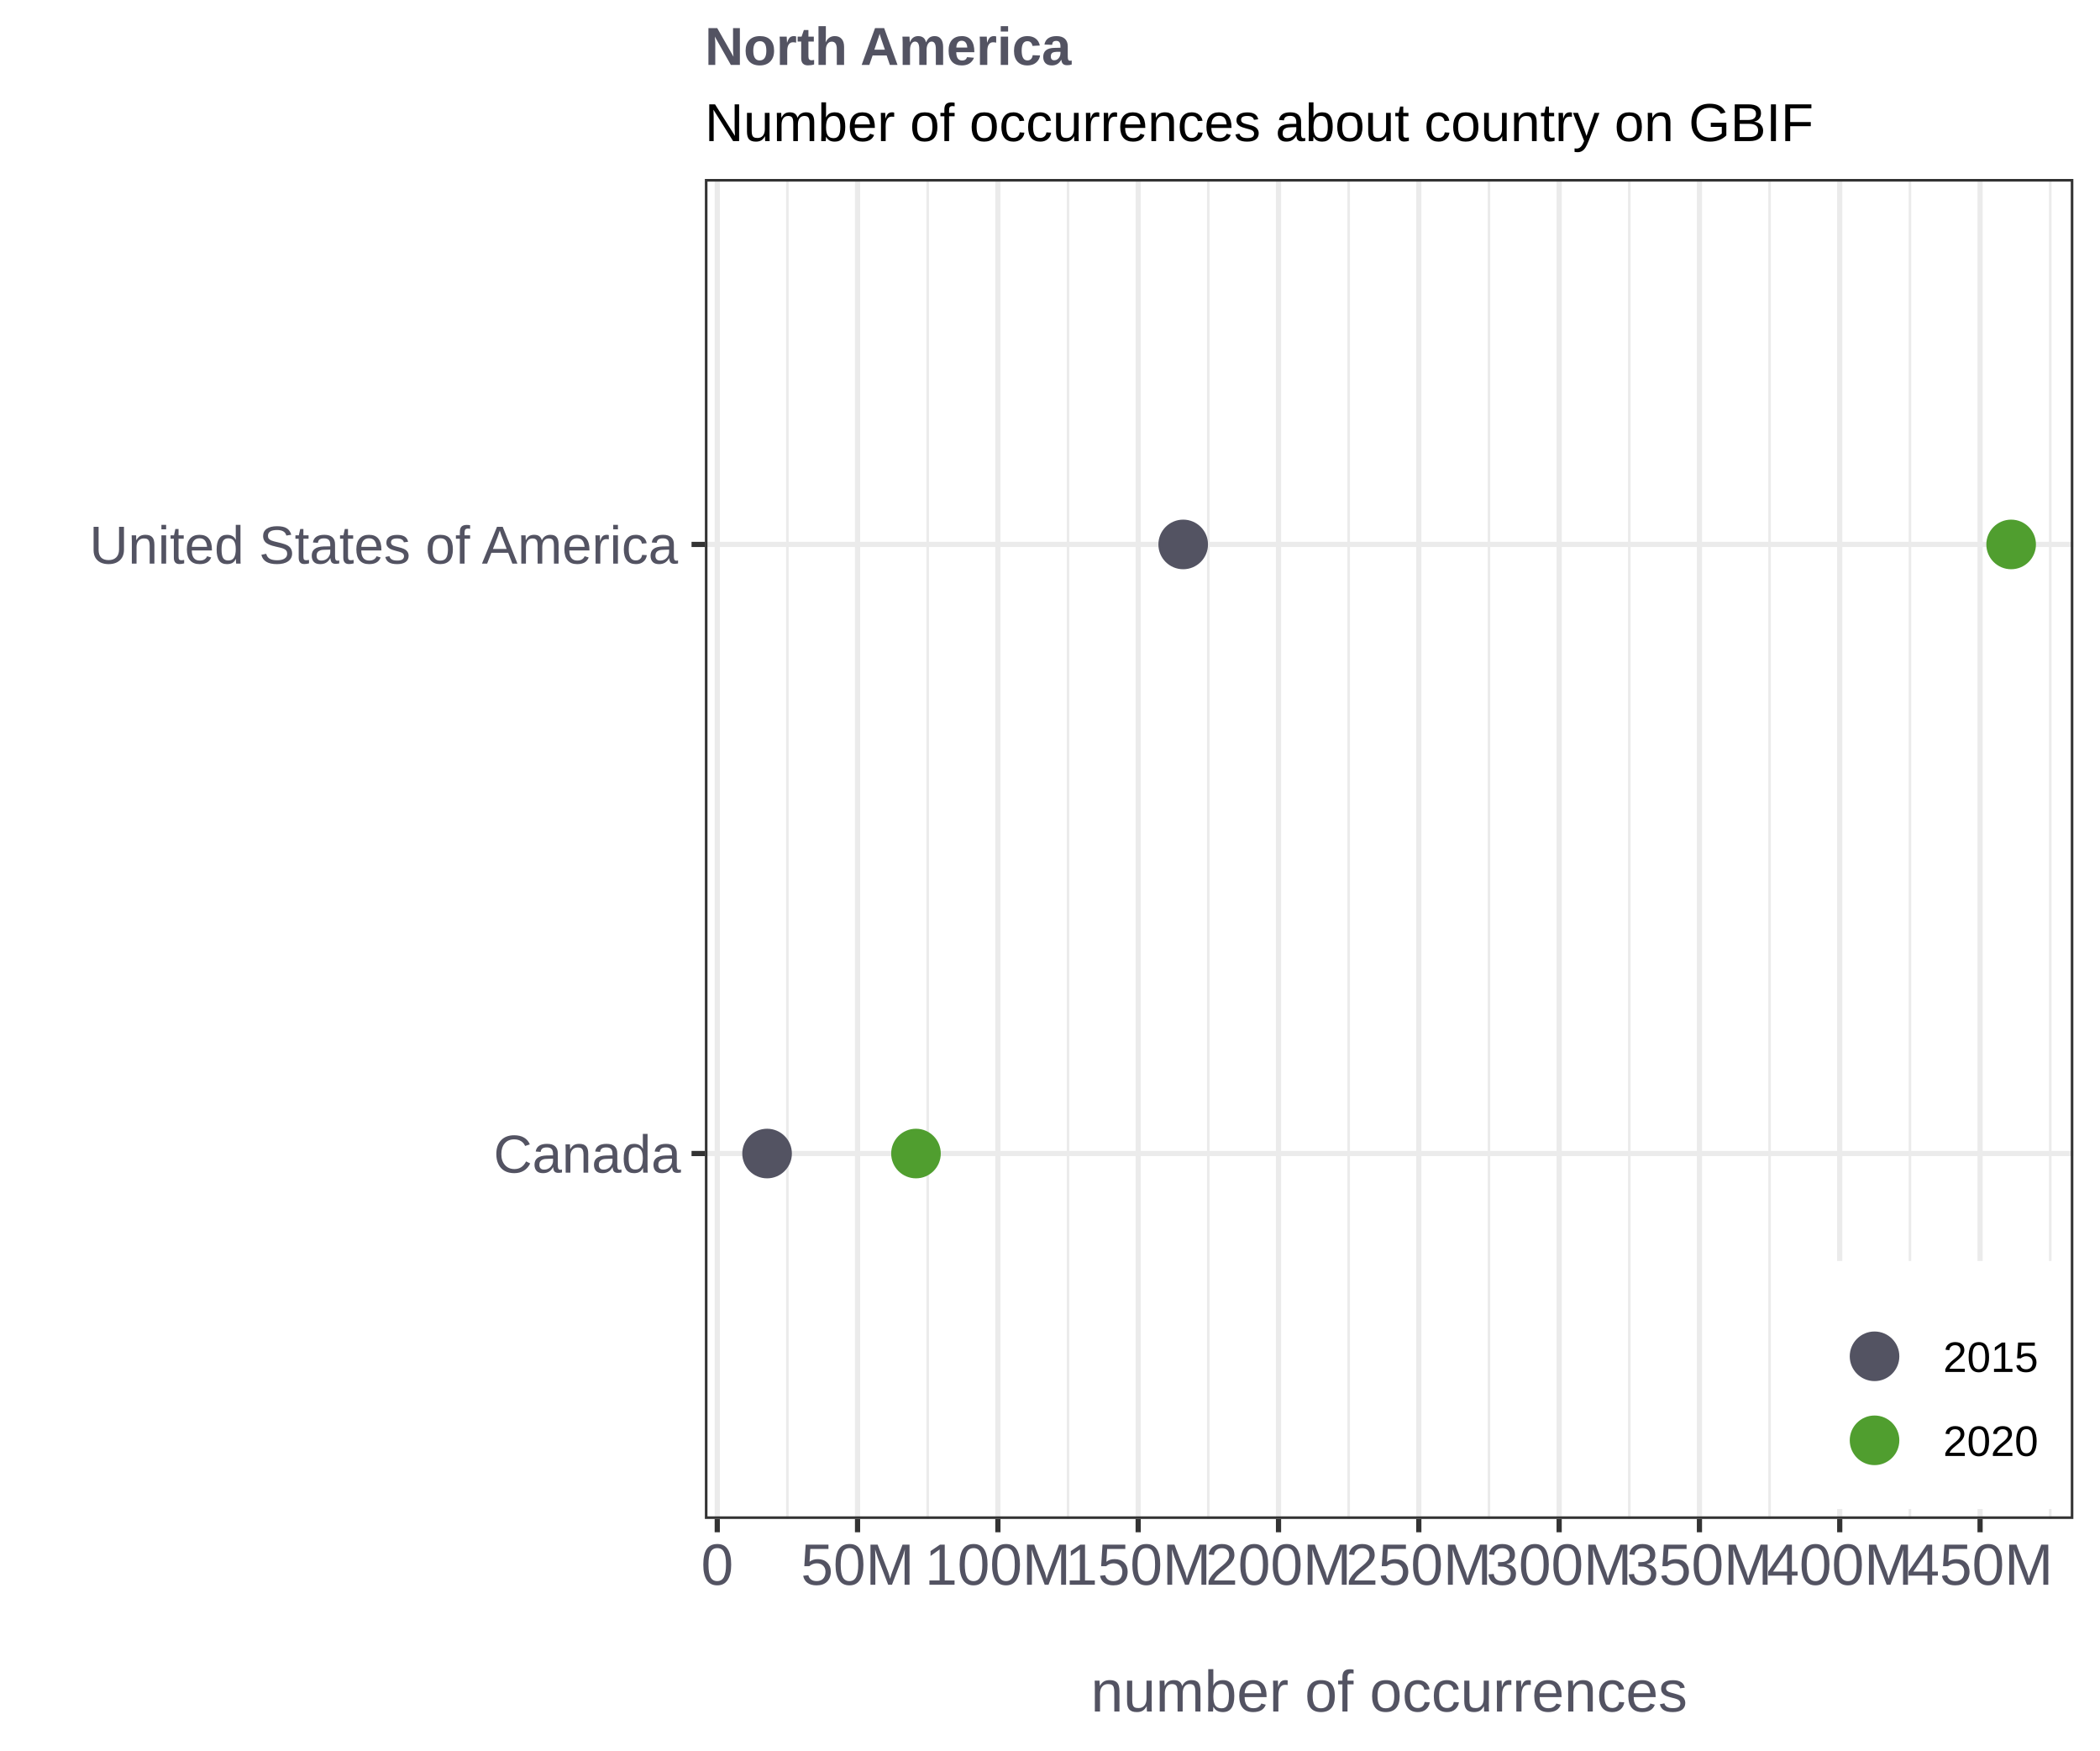
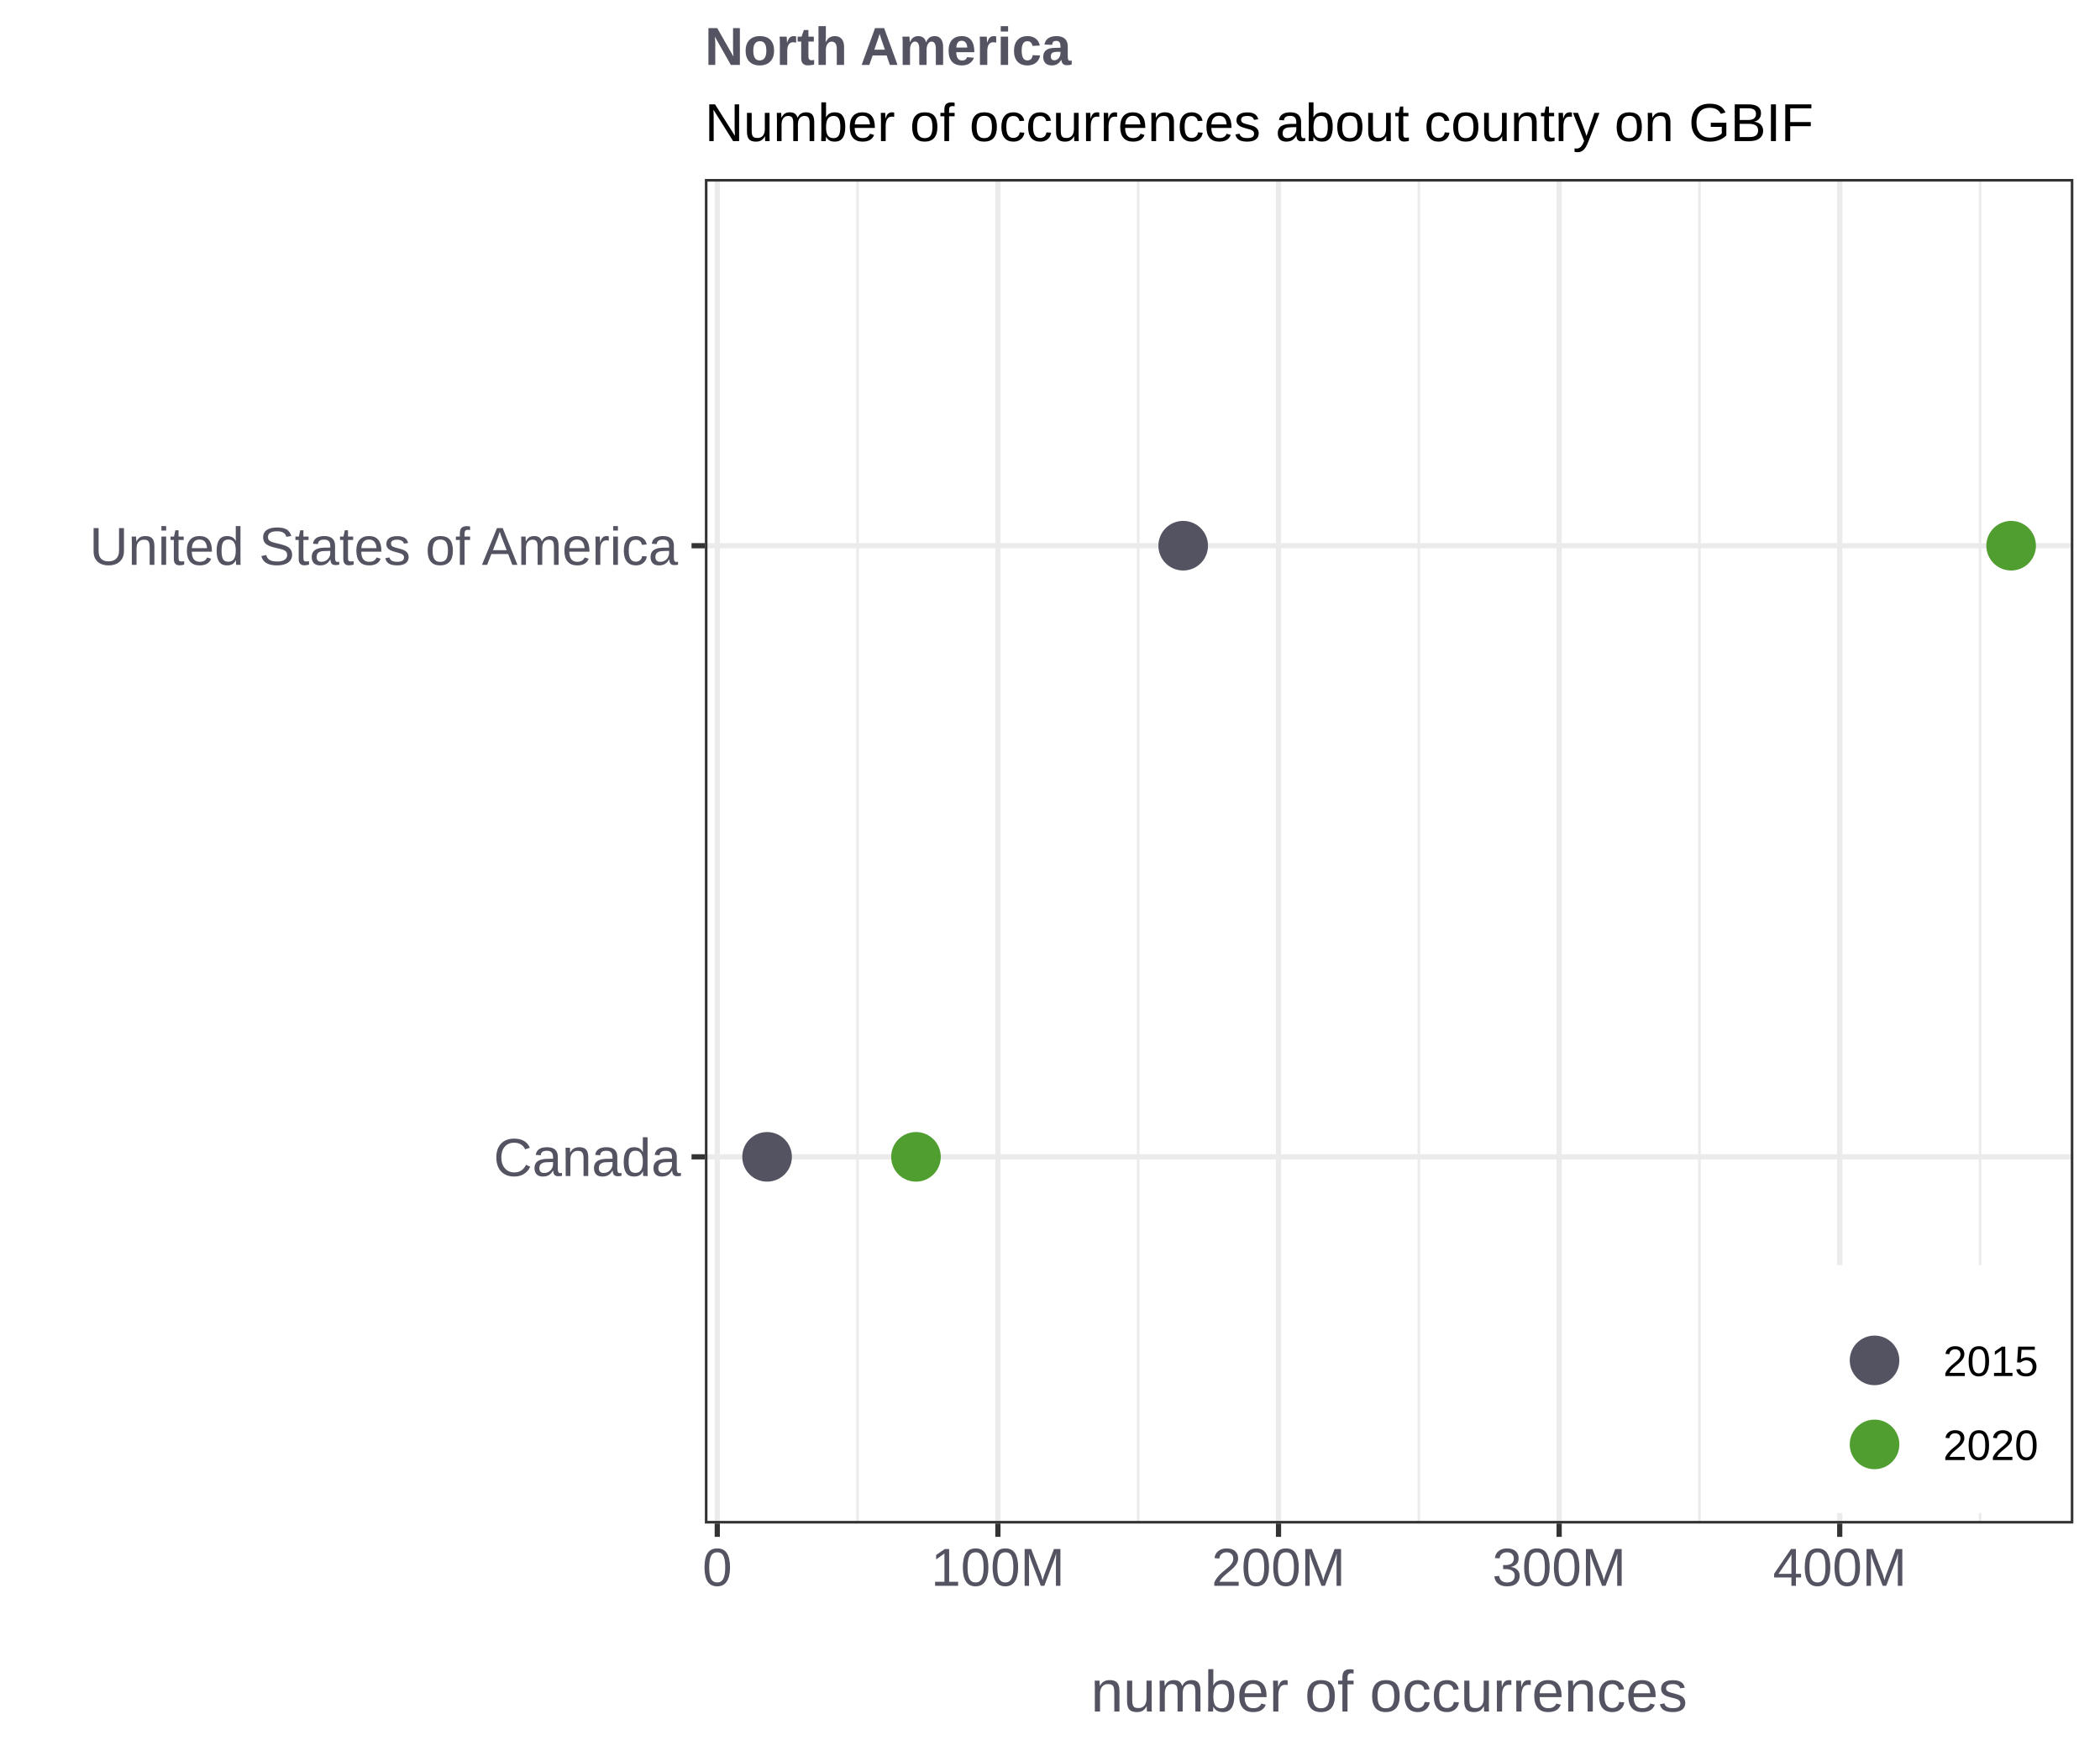
<svg xmlns="http://www.w3.org/2000/svg" viewBox="0 0 432.00 360.00">
  <defs>
    <style type="text/css">
    line, polyline, path, rect, circle {
      fill: none;
      stroke: #000000;
      stroke-linecap: round;
      stroke-linejoin: round;
      stroke-miterlimit: 10.00;
    }
  </style>
  </defs>
  <rect width="100%" height="100%" style="stroke: none; fill: #FFFFFF;" />
  <rect x="0.00" y="0.00" width="432.00" height="360.00" style="stroke-width: 1.07; stroke: #FFFFFF; fill: #FFFFFF;" />
  <defs>
-     <clipPath id="cpMTQ1LjAwNHw0MjYuNTIxfDMxMi4zOTV8MzYuODEzNA==">
-       <rect x="145.00" y="36.81" width="281.52" height="275.58" />
+     <clipPath id="cpMTQ1LjAwNHw0MjYuNTIxfDMxMy4zMzN8MzYuODEzNA==">
+       <rect x="145.00" y="36.81" width="281.52" height="276.52" />
    </clipPath>
  </defs>
-   <rect x="145.00" y="36.81" width="281.52" height="275.58" style="stroke-width: 1.07; stroke: none; fill: #FFFFFF;" clip-path="url(#cpMTQ1LjAwNHw0MjYuNTIxfDMxMi4zOTV8MzYuODEzNA==)" />
-   <polyline points="161.98,312.40 161.98,36.81 " style="stroke-width: 0.53; stroke: #EBEBEB; stroke-linecap: butt;" clip-path="url(#cpMTQ1LjAwNHw0MjYuNTIxfDMxMi4zOTV8MzYuODEzNA==)" />
-   <polyline points="190.84,312.40 190.84,36.81 " style="stroke-width: 0.53; stroke: #EBEBEB; stroke-linecap: butt;" clip-path="url(#cpMTQ1LjAwNHw0MjYuNTIxfDMxMi4zOTV8MzYuODEzNA==)" />
-   <polyline points="219.71,312.40 219.71,36.81 " style="stroke-width: 0.53; stroke: #EBEBEB; stroke-linecap: butt;" clip-path="url(#cpMTQ1LjAwNHw0MjYuNTIxfDMxMi4zOTV8MzYuODEzNA==)" />
-   <polyline points="248.57,312.40 248.57,36.81 " style="stroke-width: 0.53; stroke: #EBEBEB; stroke-linecap: butt;" clip-path="url(#cpMTQ1LjAwNHw0MjYuNTIxfDMxMi4zOTV8MzYuODEzNA==)" />
-   <polyline points="277.44,312.40 277.44,36.81 " style="stroke-width: 0.53; stroke: #EBEBEB; stroke-linecap: butt;" clip-path="url(#cpMTQ1LjAwNHw0MjYuNTIxfDMxMi4zOTV8MzYuODEzNA==)" />
-   <polyline points="306.30,312.40 306.30,36.81 " style="stroke-width: 0.53; stroke: #EBEBEB; stroke-linecap: butt;" clip-path="url(#cpMTQ1LjAwNHw0MjYuNTIxfDMxMi4zOTV8MzYuODEzNA==)" />
-   <polyline points="335.17,312.40 335.17,36.81 " style="stroke-width: 0.53; stroke: #EBEBEB; stroke-linecap: butt;" clip-path="url(#cpMTQ1LjAwNHw0MjYuNTIxfDMxMi4zOTV8MzYuODEzNA==)" />
-   <polyline points="364.03,312.40 364.03,36.81 " style="stroke-width: 0.53; stroke: #EBEBEB; stroke-linecap: butt;" clip-path="url(#cpMTQ1LjAwNHw0MjYuNTIxfDMxMi4zOTV8MzYuODEzNA==)" />
-   <polyline points="392.90,312.40 392.90,36.81 " style="stroke-width: 0.53; stroke: #EBEBEB; stroke-linecap: butt;" clip-path="url(#cpMTQ1LjAwNHw0MjYuNTIxfDMxMi4zOTV8MzYuODEzNA==)" />
-   <polyline points="421.76,312.40 421.76,36.81 " style="stroke-width: 0.53; stroke: #EBEBEB; stroke-linecap: butt;" clip-path="url(#cpMTQ1LjAwNHw0MjYuNTIxfDMxMi4zOTV8MzYuODEzNA==)" />
-   <polyline points="145.00,237.24 426.52,237.24 " style="stroke-width: 1.07; stroke: #EBEBEB; stroke-linecap: butt;" clip-path="url(#cpMTQ1LjAwNHw0MjYuNTIxfDMxMi4zOTV8MzYuODEzNA==)" />
-   <polyline points="145.00,111.97 426.52,111.97 " style="stroke-width: 1.07; stroke: #EBEBEB; stroke-linecap: butt;" clip-path="url(#cpMTQ1LjAwNHw0MjYuNTIxfDMxMi4zOTV8MzYuODEzNA==)" />
-   <polyline points="147.55,312.40 147.55,36.81 " style="stroke-width: 1.07; stroke: #EBEBEB; stroke-linecap: butt;" clip-path="url(#cpMTQ1LjAwNHw0MjYuNTIxfDMxMi4zOTV8MzYuODEzNA==)" />
-   <polyline points="176.41,312.40 176.41,36.81 " style="stroke-width: 1.07; stroke: #EBEBEB; stroke-linecap: butt;" clip-path="url(#cpMTQ1LjAwNHw0MjYuNTIxfDMxMi4zOTV8MzYuODEzNA==)" />
-   <polyline points="205.28,312.40 205.28,36.81 " style="stroke-width: 1.07; stroke: #EBEBEB; stroke-linecap: butt;" clip-path="url(#cpMTQ1LjAwNHw0MjYuNTIxfDMxMi4zOTV8MzYuODEzNA==)" />
-   <polyline points="234.14,312.40 234.14,36.81 " style="stroke-width: 1.07; stroke: #EBEBEB; stroke-linecap: butt;" clip-path="url(#cpMTQ1LjAwNHw0MjYuNTIxfDMxMi4zOTV8MzYuODEzNA==)" />
-   <polyline points="263.01,312.40 263.01,36.81 " style="stroke-width: 1.07; stroke: #EBEBEB; stroke-linecap: butt;" clip-path="url(#cpMTQ1LjAwNHw0MjYuNTIxfDMxMi4zOTV8MzYuODEzNA==)" />
-   <polyline points="291.87,312.40 291.87,36.81 " style="stroke-width: 1.07; stroke: #EBEBEB; stroke-linecap: butt;" clip-path="url(#cpMTQ1LjAwNHw0MjYuNTIxfDMxMi4zOTV8MzYuODEzNA==)" />
-   <polyline points="320.74,312.40 320.74,36.81 " style="stroke-width: 1.07; stroke: #EBEBEB; stroke-linecap: butt;" clip-path="url(#cpMTQ1LjAwNHw0MjYuNTIxfDMxMi4zOTV8MzYuODEzNA==)" />
-   <polyline points="349.60,312.40 349.60,36.81 " style="stroke-width: 1.07; stroke: #EBEBEB; stroke-linecap: butt;" clip-path="url(#cpMTQ1LjAwNHw0MjYuNTIxfDMxMi4zOTV8MzYuODEzNA==)" />
-   <polyline points="378.46,312.40 378.46,36.81 " style="stroke-width: 1.07; stroke: #EBEBEB; stroke-linecap: butt;" clip-path="url(#cpMTQ1LjAwNHw0MjYuNTIxfDMxMi4zOTV8MzYuODEzNA==)" />
-   <polyline points="407.33,312.40 407.33,36.81 " style="stroke-width: 1.07; stroke: #EBEBEB; stroke-linecap: butt;" clip-path="url(#cpMTQ1LjAwNHw0MjYuNTIxfDMxMi4zOTV8MzYuODEzNA==)" />
-   <circle cx="157.80" cy="237.24" r="3.56pt" style="stroke-width: 0.71; stroke: #535362; fill: #535362;" clip-path="url(#cpMTQ1LjAwNHw0MjYuNTIxfDMxMi4zOTV8MzYuODEzNA==)" />
-   <circle cx="188.43" cy="237.24" r="3.56pt" style="stroke-width: 0.71; stroke: #509E2F; fill: #509E2F;" clip-path="url(#cpMTQ1LjAwNHw0MjYuNTIxfDMxMi4zOTV8MzYuODEzNA==)" />
-   <circle cx="243.40" cy="111.97" r="3.56pt" style="stroke-width: 0.71; stroke: #535362; fill: #535362;" clip-path="url(#cpMTQ1LjAwNHw0MjYuNTIxfDMxMi4zOTV8MzYuODEzNA==)" />
-   <circle cx="413.72" cy="111.97" r="3.56pt" style="stroke-width: 0.71; stroke: #509E2F; fill: #509E2F;" clip-path="url(#cpMTQ1LjAwNHw0MjYuNTIxfDMxMi4zOTV8MzYuODEzNA==)" />
-   <rect x="145.00" y="36.81" width="281.52" height="275.58" style="stroke-width: 1.07; stroke: #333333;" clip-path="url(#cpMTQ1LjAwNHw0MjYuNTIxfDMxMi4zOTV8MzYuODEzNA==)" />
+   <rect x="145.00" y="36.81" width="281.52" height="276.52" style="stroke-width: 1.07; stroke: none; fill: #FFFFFF;" clip-path="url(#cpMTQ1LjAwNHw0MjYuNTIxfDMxMy4zMzN8MzYuODEzNA==)" />
+   <polyline points="176.41,313.33 176.41,36.81 " style="stroke-width: 0.53; stroke: #EBEBEB; stroke-linecap: butt;" clip-path="url(#cpMTQ1LjAwNHw0MjYuNTIxfDMxMy4zMzN8MzYuODEzNA==)" />
+   <polyline points="234.14,313.33 234.14,36.81 " style="stroke-width: 0.53; stroke: #EBEBEB; stroke-linecap: butt;" clip-path="url(#cpMTQ1LjAwNHw0MjYuNTIxfDMxMy4zMzN8MzYuODEzNA==)" />
+   <polyline points="291.87,313.33 291.87,36.81 " style="stroke-width: 0.53; stroke: #EBEBEB; stroke-linecap: butt;" clip-path="url(#cpMTQ1LjAwNHw0MjYuNTIxfDMxMy4zMzN8MzYuODEzNA==)" />
+   <polyline points="349.60,313.33 349.60,36.81 " style="stroke-width: 0.53; stroke: #EBEBEB; stroke-linecap: butt;" clip-path="url(#cpMTQ1LjAwNHw0MjYuNTIxfDMxMy4zMzN8MzYuODEzNA==)" />
+   <polyline points="407.33,313.33 407.33,36.81 " style="stroke-width: 0.53; stroke: #EBEBEB; stroke-linecap: butt;" clip-path="url(#cpMTQ1LjAwNHw0MjYuNTIxfDMxMy4zMzN8MzYuODEzNA==)" />
+   <polyline points="145.00,237.92 426.52,237.92 " style="stroke-width: 1.07; stroke: #EBEBEB; stroke-linecap: butt;" clip-path="url(#cpMTQ1LjAwNHw0MjYuNTIxfDMxMy4zMzN8MzYuODEzNA==)" />
+   <polyline points="145.00,112.23 426.52,112.23 " style="stroke-width: 1.07; stroke: #EBEBEB; stroke-linecap: butt;" clip-path="url(#cpMTQ1LjAwNHw0MjYuNTIxfDMxMy4zMzN8MzYuODEzNA==)" />
+   <polyline points="147.55,313.33 147.55,36.81 " style="stroke-width: 1.07; stroke: #EBEBEB; stroke-linecap: butt;" clip-path="url(#cpMTQ1LjAwNHw0MjYuNTIxfDMxMy4zMzN8MzYuODEzNA==)" />
+   <polyline points="205.28,313.33 205.28,36.81 " style="stroke-width: 1.07; stroke: #EBEBEB; stroke-linecap: butt;" clip-path="url(#cpMTQ1LjAwNHw0MjYuNTIxfDMxMy4zMzN8MzYuODEzNA==)" />
+   <polyline points="263.01,313.33 263.01,36.81 " style="stroke-width: 1.07; stroke: #EBEBEB; stroke-linecap: butt;" clip-path="url(#cpMTQ1LjAwNHw0MjYuNTIxfDMxMy4zMzN8MzYuODEzNA==)" />
+   <polyline points="320.74,313.33 320.74,36.81 " style="stroke-width: 1.07; stroke: #EBEBEB; stroke-linecap: butt;" clip-path="url(#cpMTQ1LjAwNHw0MjYuNTIxfDMxMy4zMzN8MzYuODEzNA==)" />
+   <polyline points="378.46,313.33 378.46,36.81 " style="stroke-width: 1.07; stroke: #EBEBEB; stroke-linecap: butt;" clip-path="url(#cpMTQ1LjAwNHw0MjYuNTIxfDMxMy4zMzN8MzYuODEzNA==)" />
+   <circle cx="157.80" cy="237.92" r="3.56pt" style="stroke-width: 0.71; stroke: #535362; fill: #535362;" clip-path="url(#cpMTQ1LjAwNHw0MjYuNTIxfDMxMy4zMzN8MzYuODEzNA==)" />
+   <circle cx="188.43" cy="237.92" r="3.56pt" style="stroke-width: 0.71; stroke: #509E2F; fill: #509E2F;" clip-path="url(#cpMTQ1LjAwNHw0MjYuNTIxfDMxMy4zMzN8MzYuODEzNA==)" />
+   <circle cx="243.40" cy="112.23" r="3.56pt" style="stroke-width: 0.71; stroke: #535362; fill: #535362;" clip-path="url(#cpMTQ1LjAwNHw0MjYuNTIxfDMxMy4zMzN8MzYuODEzNA==)" />
+   <circle cx="413.72" cy="112.23" r="3.56pt" style="stroke-width: 0.71; stroke: #509E2F; fill: #509E2F;" clip-path="url(#cpMTQ1LjAwNHw0MjYuNTIxfDMxMy4zMzN8MzYuODEzNA==)" />
+   <rect x="145.00" y="36.81" width="281.52" height="276.52" style="stroke-width: 1.07; stroke: #333333;" clip-path="url(#cpMTQ1LjAwNHw0MjYuNTIxfDMxMy4zMzN8MzYuODEzNA==)" />
  <defs>
    <clipPath id="cpMHw0MzJ8MzYwfDA=">
      <rect x="0.00" y="0.00" width="432.00" height="360.00" />
    </clipPath>
  </defs>
  <g clip-path="url(#cpMHw0MzJ8MzYwfDA=)">
-     <text x="101.54" y="241.17" style="font-size: 11.00px; fill: #535362; font-family: Arial;" textLength="38.53px" lengthAdjust="spacingAndGlyphs">Canada</text>
+     <text x="101.54" y="241.86" style="font-size: 11.00px; fill: #535362; font-family: Arial;" textLength="38.53px" lengthAdjust="spacingAndGlyphs">Canada</text>
  </g>
  <g clip-path="url(#cpMHw0MzJ8MzYwfDA=)">
-     <text x="18.41" y="115.91" style="font-size: 11.00px; fill: #535362; font-family: Arial;" textLength="121.67px" lengthAdjust="spacingAndGlyphs">United States of America</text>
+     <text x="18.41" y="116.17" style="font-size: 11.00px; fill: #535362; font-family: Arial;" textLength="121.67px" lengthAdjust="spacingAndGlyphs">United States of America</text>
  </g>
-   <polyline points="142.26,237.24 145.00,237.24 " style="stroke-width: 1.07; stroke: #333333; stroke-linecap: butt;" clip-path="url(#cpMHw0MzJ8MzYwfDA=)" />
-   <polyline points="142.26,111.97 145.00,111.97 " style="stroke-width: 1.07; stroke: #333333; stroke-linecap: butt;" clip-path="url(#cpMHw0MzJ8MzYwfDA=)" />
-   <polyline points="147.55,315.13 147.55,312.40 " style="stroke-width: 1.07; stroke: #333333; stroke-linecap: butt;" clip-path="url(#cpMHw0MzJ8MzYwfDA=)" />
-   <polyline points="176.41,315.13 176.41,312.40 " style="stroke-width: 1.07; stroke: #333333; stroke-linecap: butt;" clip-path="url(#cpMHw0MzJ8MzYwfDA=)" />
-   <polyline points="205.28,315.13 205.28,312.40 " style="stroke-width: 1.07; stroke: #333333; stroke-linecap: butt;" clip-path="url(#cpMHw0MzJ8MzYwfDA=)" />
-   <polyline points="234.14,315.13 234.14,312.40 " style="stroke-width: 1.07; stroke: #333333; stroke-linecap: butt;" clip-path="url(#cpMHw0MzJ8MzYwfDA=)" />
-   <polyline points="263.01,315.13 263.01,312.40 " style="stroke-width: 1.07; stroke: #333333; stroke-linecap: butt;" clip-path="url(#cpMHw0MzJ8MzYwfDA=)" />
-   <polyline points="291.87,315.13 291.87,312.40 " style="stroke-width: 1.07; stroke: #333333; stroke-linecap: butt;" clip-path="url(#cpMHw0MzJ8MzYwfDA=)" />
-   <polyline points="320.74,315.13 320.74,312.40 " style="stroke-width: 1.07; stroke: #333333; stroke-linecap: butt;" clip-path="url(#cpMHw0MzJ8MzYwfDA=)" />
-   <polyline points="349.60,315.13 349.60,312.40 " style="stroke-width: 1.07; stroke: #333333; stroke-linecap: butt;" clip-path="url(#cpMHw0MzJ8MzYwfDA=)" />
-   <polyline points="378.46,315.13 378.46,312.40 " style="stroke-width: 1.07; stroke: #333333; stroke-linecap: butt;" clip-path="url(#cpMHw0MzJ8MzYwfDA=)" />
-   <polyline points="407.33,315.13 407.33,312.40 " style="stroke-width: 1.07; stroke: #333333; stroke-linecap: butt;" clip-path="url(#cpMHw0MzJ8MzYwfDA=)" />
+   <polyline points="142.26,237.92 145.00,237.92 " style="stroke-width: 1.07; stroke: #333333; stroke-linecap: butt;" clip-path="url(#cpMHw0MzJ8MzYwfDA=)" />
+   <polyline points="142.26,112.23 145.00,112.23 " style="stroke-width: 1.07; stroke: #333333; stroke-linecap: butt;" clip-path="url(#cpMHw0MzJ8MzYwfDA=)" />
+   <polyline points="147.55,316.07 147.55,313.33 " style="stroke-width: 1.07; stroke: #333333; stroke-linecap: butt;" clip-path="url(#cpMHw0MzJ8MzYwfDA=)" />
+   <polyline points="205.28,316.07 205.28,313.33 " style="stroke-width: 1.07; stroke: #333333; stroke-linecap: butt;" clip-path="url(#cpMHw0MzJ8MzYwfDA=)" />
+   <polyline points="263.01,316.07 263.01,313.33 " style="stroke-width: 1.07; stroke: #333333; stroke-linecap: butt;" clip-path="url(#cpMHw0MzJ8MzYwfDA=)" />
+   <polyline points="320.74,316.07 320.74,313.33 " style="stroke-width: 1.07; stroke: #333333; stroke-linecap: butt;" clip-path="url(#cpMHw0MzJ8MzYwfDA=)" />
+   <polyline points="378.46,316.07 378.46,313.33 " style="stroke-width: 1.07; stroke: #333333; stroke-linecap: butt;" clip-path="url(#cpMHw0MzJ8MzYwfDA=)" />
  <g clip-path="url(#cpMHw0MzJ8MzYwfDA=)">
-     <text x="144.21" y="325.92" style="font-size: 12.00px; fill: #535362; font-family: Arial;" textLength="6.67px" lengthAdjust="spacingAndGlyphs">0</text>
+     <text x="144.49" y="326.14" style="font-size: 11.00px; fill: #535362; font-family: Arial;" textLength="6.12px" lengthAdjust="spacingAndGlyphs">0</text>
  </g>
  <g clip-path="url(#cpMHw0MzJ8MzYwfDA=)">
-     <text x="164.74" y="325.92" style="font-size: 12.00px; fill: #535362; font-family: Arial;" textLength="23.34px" lengthAdjust="spacingAndGlyphs">50M</text>
+     <text x="191.52" y="326.14" style="font-size: 11.00px; fill: #535362; font-family: Arial;" textLength="27.52px" lengthAdjust="spacingAndGlyphs">100M</text>
  </g>
  <g clip-path="url(#cpMHw0MzJ8MzYwfDA=)">
-     <text x="190.27" y="325.92" style="font-size: 12.00px; fill: #535362; font-family: Arial;" textLength="30.02px" lengthAdjust="spacingAndGlyphs">100M</text>
+     <text x="249.25" y="326.14" style="font-size: 11.00px; fill: #535362; font-family: Arial;" textLength="27.52px" lengthAdjust="spacingAndGlyphs">200M</text>
  </g>
  <g clip-path="url(#cpMHw0MzJ8MzYwfDA=)">
-     <text x="219.13" y="325.92" style="font-size: 12.00px; fill: #535362; font-family: Arial;" textLength="30.02px" lengthAdjust="spacingAndGlyphs">150M</text>
+     <text x="306.98" y="326.14" style="font-size: 11.00px; fill: #535362; font-family: Arial;" textLength="27.52px" lengthAdjust="spacingAndGlyphs">300M</text>
  </g>
  <g clip-path="url(#cpMHw0MzJ8MzYwfDA=)">
-     <text x="248.00" y="325.92" style="font-size: 12.00px; fill: #535362; font-family: Arial;" textLength="30.02px" lengthAdjust="spacingAndGlyphs">200M</text>
-   </g>
-   <g clip-path="url(#cpMHw0MzJ8MzYwfDA=)">
-     <text x="276.86" y="325.92" style="font-size: 12.00px; fill: #535362; font-family: Arial;" textLength="30.02px" lengthAdjust="spacingAndGlyphs">250M</text>
-   </g>
-   <g clip-path="url(#cpMHw0MzJ8MzYwfDA=)">
-     <text x="305.73" y="325.92" style="font-size: 12.00px; fill: #535362; font-family: Arial;" textLength="30.02px" lengthAdjust="spacingAndGlyphs">300M</text>
-   </g>
-   <g clip-path="url(#cpMHw0MzJ8MzYwfDA=)">
-     <text x="334.59" y="325.92" style="font-size: 12.00px; fill: #535362; font-family: Arial;" textLength="30.02px" lengthAdjust="spacingAndGlyphs">350M</text>
-   </g>
-   <g clip-path="url(#cpMHw0MzJ8MzYwfDA=)">
-     <text x="363.46" y="325.92" style="font-size: 12.00px; fill: #535362; font-family: Arial;" textLength="30.02px" lengthAdjust="spacingAndGlyphs">400M</text>
-   </g>
-   <g clip-path="url(#cpMHw0MzJ8MzYwfDA=)">
-     <text x="392.32" y="325.92" style="font-size: 12.00px; fill: #535362; font-family: Arial;" textLength="30.02px" lengthAdjust="spacingAndGlyphs">450M</text>
+     <text x="364.71" y="326.14" style="font-size: 11.00px; fill: #535362; font-family: Arial;" textLength="27.52px" lengthAdjust="spacingAndGlyphs">400M</text>
  </g>
  <g clip-path="url(#cpMHw0MzJ8MzYwfDA=)">
    <text x="224.40" y="351.99" style="font-size: 12.00px; fill: #535362; font-family: Arial;" textLength="122.72px" lengthAdjust="spacingAndGlyphs">number of occurrences</text>
  </g>
-   <rect x="371.50" y="259.34" width="53.74" height="51.00" style="stroke-width: 1.07; stroke: none; fill: #FFFFFF;" clip-path="url(#cpMHw0MzJ8MzYwfDA=)" />
-   <rect x="376.98" y="270.30" width="17.28" height="17.28" style="stroke-width: 1.07; stroke: none; fill: #FFFFFF;" clip-path="url(#cpMHw0MzJ8MzYwfDA=)" />
-   <circle cx="385.62" cy="278.94" r="3.56pt" style="stroke-width: 0.71; stroke: #535362; fill: #535362;" clip-path="url(#cpMHw0MzJ8MzYwfDA=)" />
-   <rect x="376.98" y="287.58" width="17.28" height="17.28" style="stroke-width: 1.07; stroke: none; fill: #FFFFFF;" clip-path="url(#cpMHw0MzJ8MzYwfDA=)" />
-   <circle cx="385.62" cy="296.22" r="3.56pt" style="stroke-width: 0.71; stroke: #509E2F; fill: #509E2F;" clip-path="url(#cpMHw0MzJ8MzYwfDA=)" />
+   <rect x="371.50" y="260.18" width="53.74" height="51.00" style="stroke-width: 1.07; stroke: none; fill: #FFFFFF;" clip-path="url(#cpMHw0MzJ8MzYwfDA=)" />
+   <rect x="376.98" y="271.14" width="17.28" height="17.28" style="stroke-width: 1.07; stroke: none; fill: #FFFFFF;" clip-path="url(#cpMHw0MzJ8MzYwfDA=)" />
+   <circle cx="385.62" cy="279.78" r="3.56pt" style="stroke-width: 0.71; stroke: #535362; fill: #535362;" clip-path="url(#cpMHw0MzJ8MzYwfDA=)" />
+   <rect x="376.98" y="288.42" width="17.28" height="17.28" style="stroke-width: 1.07; stroke: none; fill: #FFFFFF;" clip-path="url(#cpMHw0MzJ8MzYwfDA=)" />
+   <circle cx="385.62" cy="297.06" r="3.56pt" style="stroke-width: 0.71; stroke: #509E2F; fill: #509E2F;" clip-path="url(#cpMHw0MzJ8MzYwfDA=)" />
  <g clip-path="url(#cpMHw0MzJ8MzYwfDA=)">
-     <text x="399.74" y="282.16" style="font-size: 8.80px; font-family: Arial;" textLength="20.02px" lengthAdjust="spacingAndGlyphs">2015</text>
+     <text x="399.74" y="283.00" style="font-size: 8.80px; font-family: Arial;" textLength="20.02px" lengthAdjust="spacingAndGlyphs">2015</text>
  </g>
  <g clip-path="url(#cpMHw0MzJ8MzYwfDA=)">
-     <text x="399.74" y="299.44" style="font-size: 8.80px; font-family: Arial;" textLength="20.02px" lengthAdjust="spacingAndGlyphs">2020</text>
+     <text x="399.74" y="300.28" style="font-size: 8.80px; font-family: Arial;" textLength="20.02px" lengthAdjust="spacingAndGlyphs">2020</text>
  </g>
  <g clip-path="url(#cpMHw0MzJ8MzYwfDA=)">
    <text x="145.00" y="29.02" style="font-size: 11.00px; font-family: Arial;" textLength="228.05px" lengthAdjust="spacingAndGlyphs">Number of occurrences about country on GBIF</text>
  </g>
  <g clip-path="url(#cpMHw0MzJ8MzYwfDA=)">
    <text x="145.00" y="13.35" style="font-size: 11.00px; font-weight: bold; fill: #535362; font-family: Arial;" textLength="75.80px" lengthAdjust="spacingAndGlyphs">North America</text>
  </g>
</svg>
